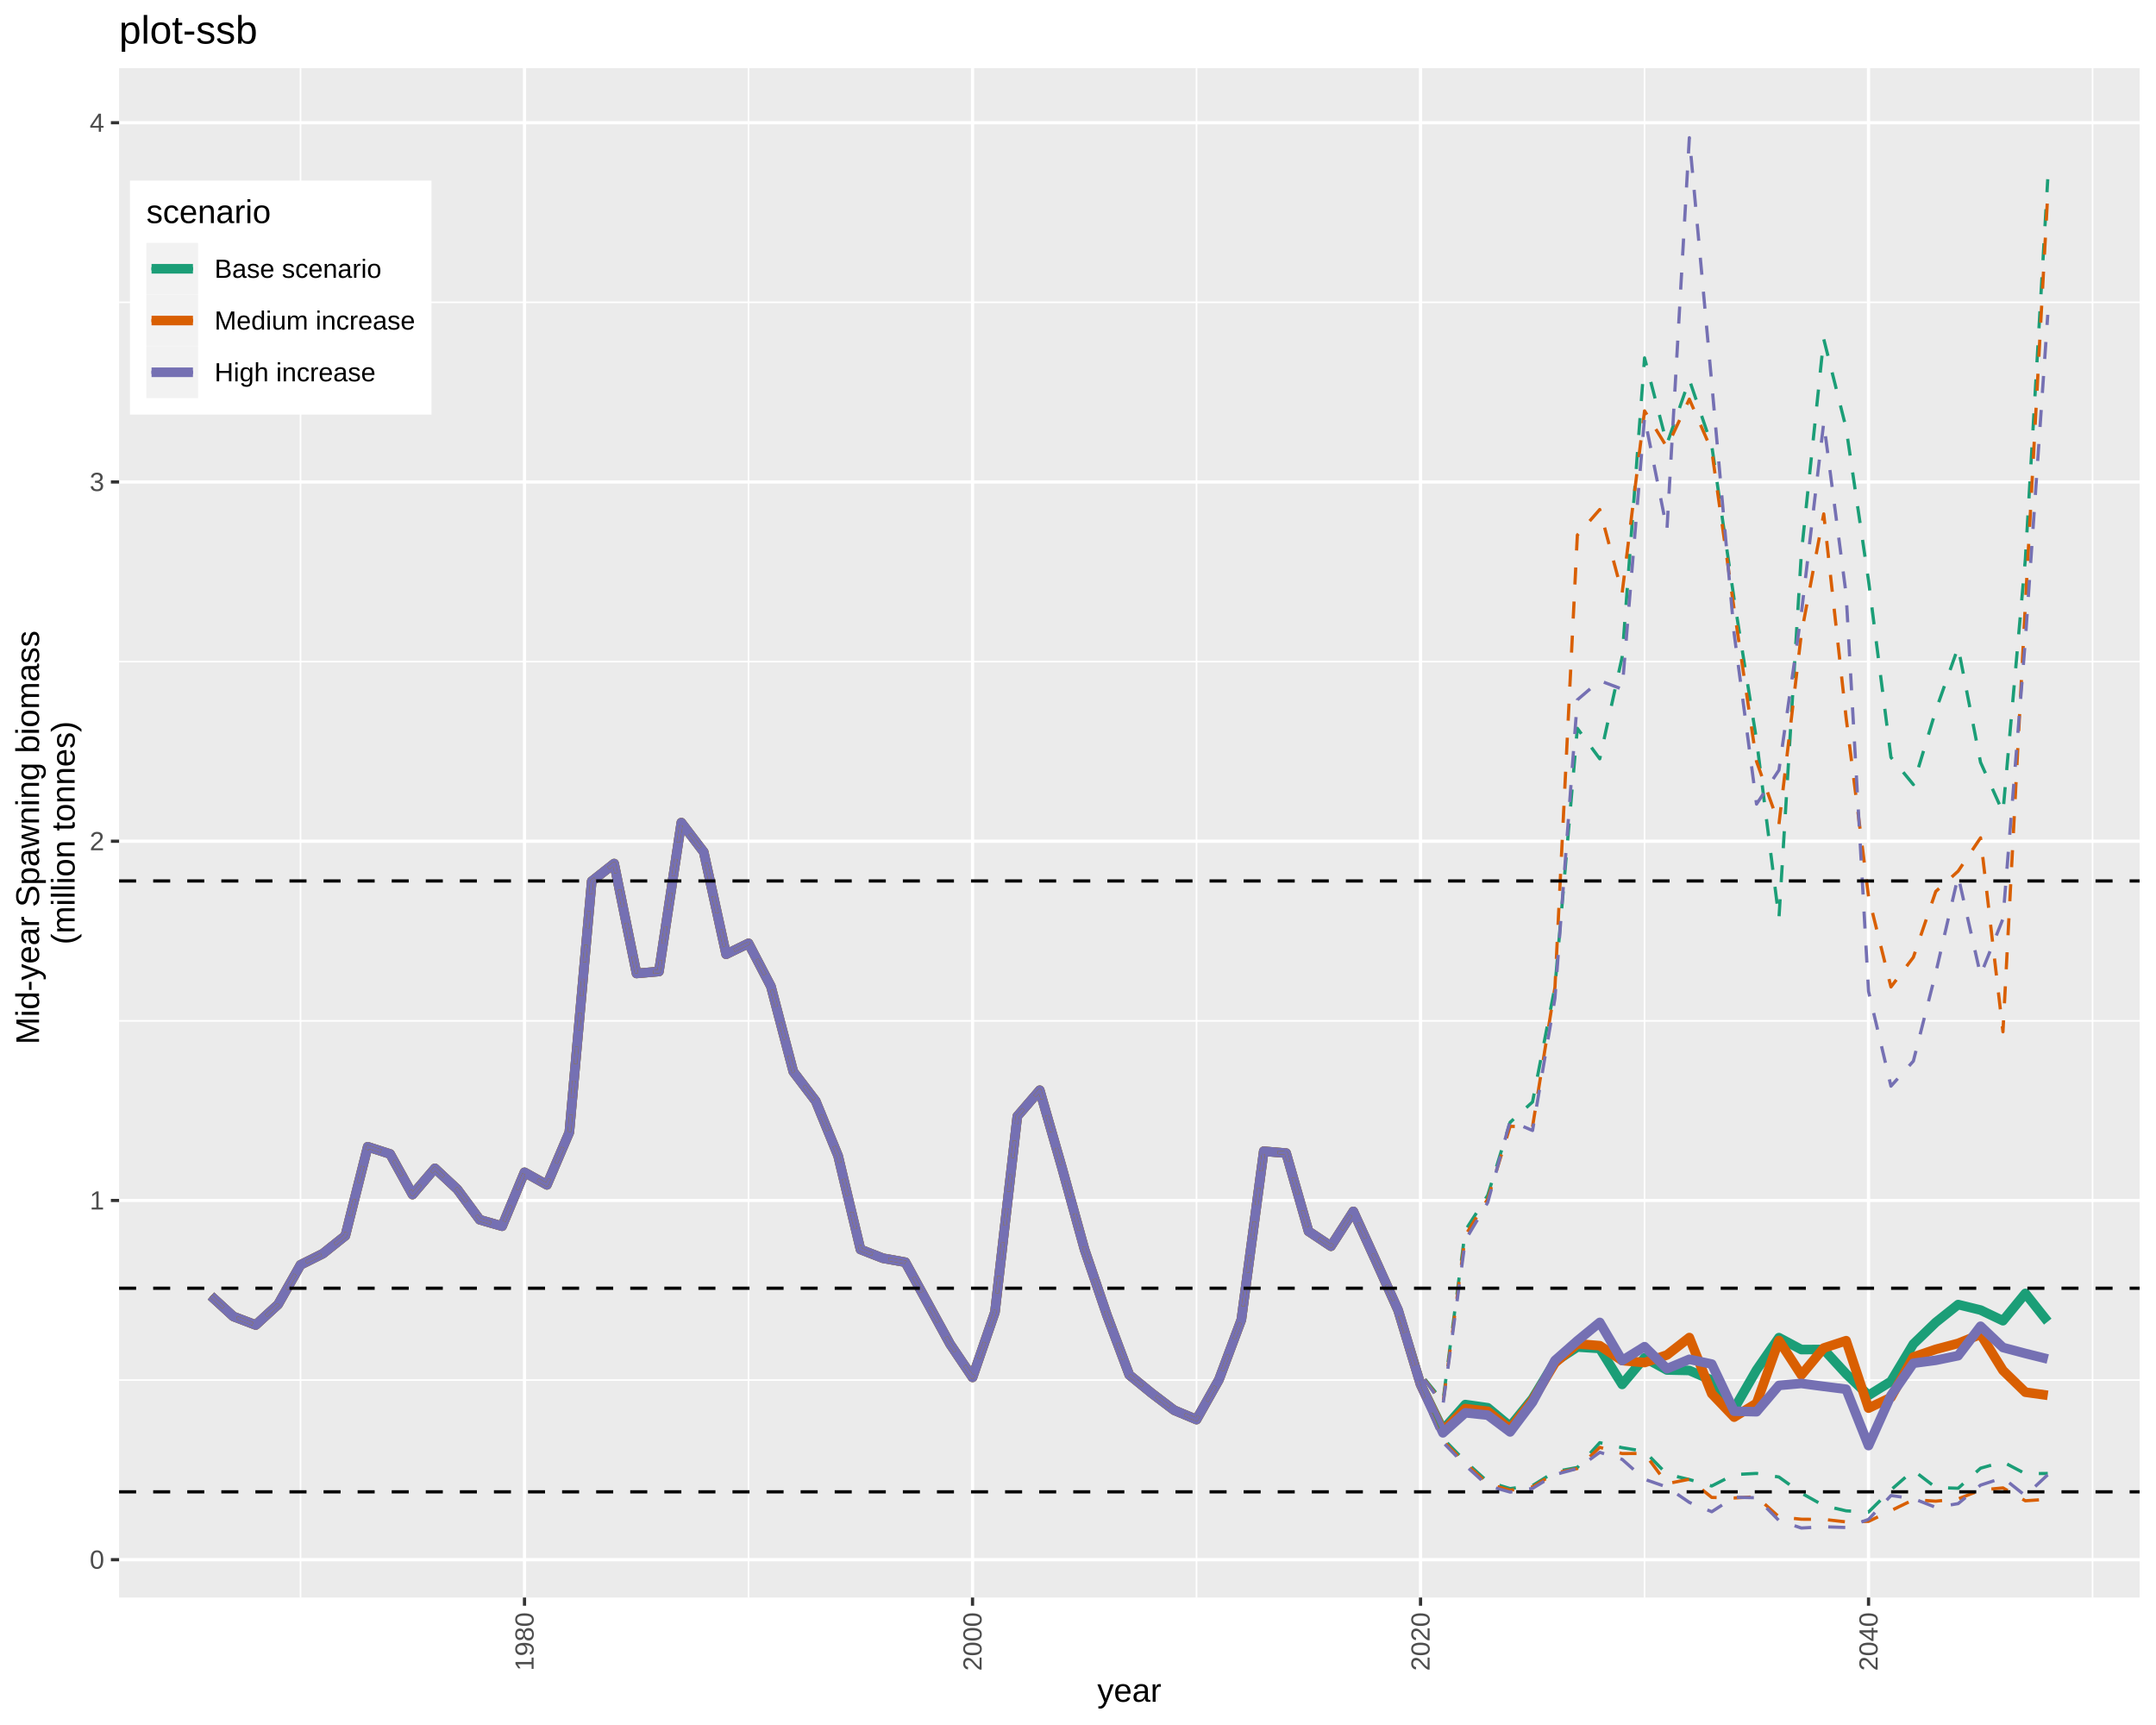
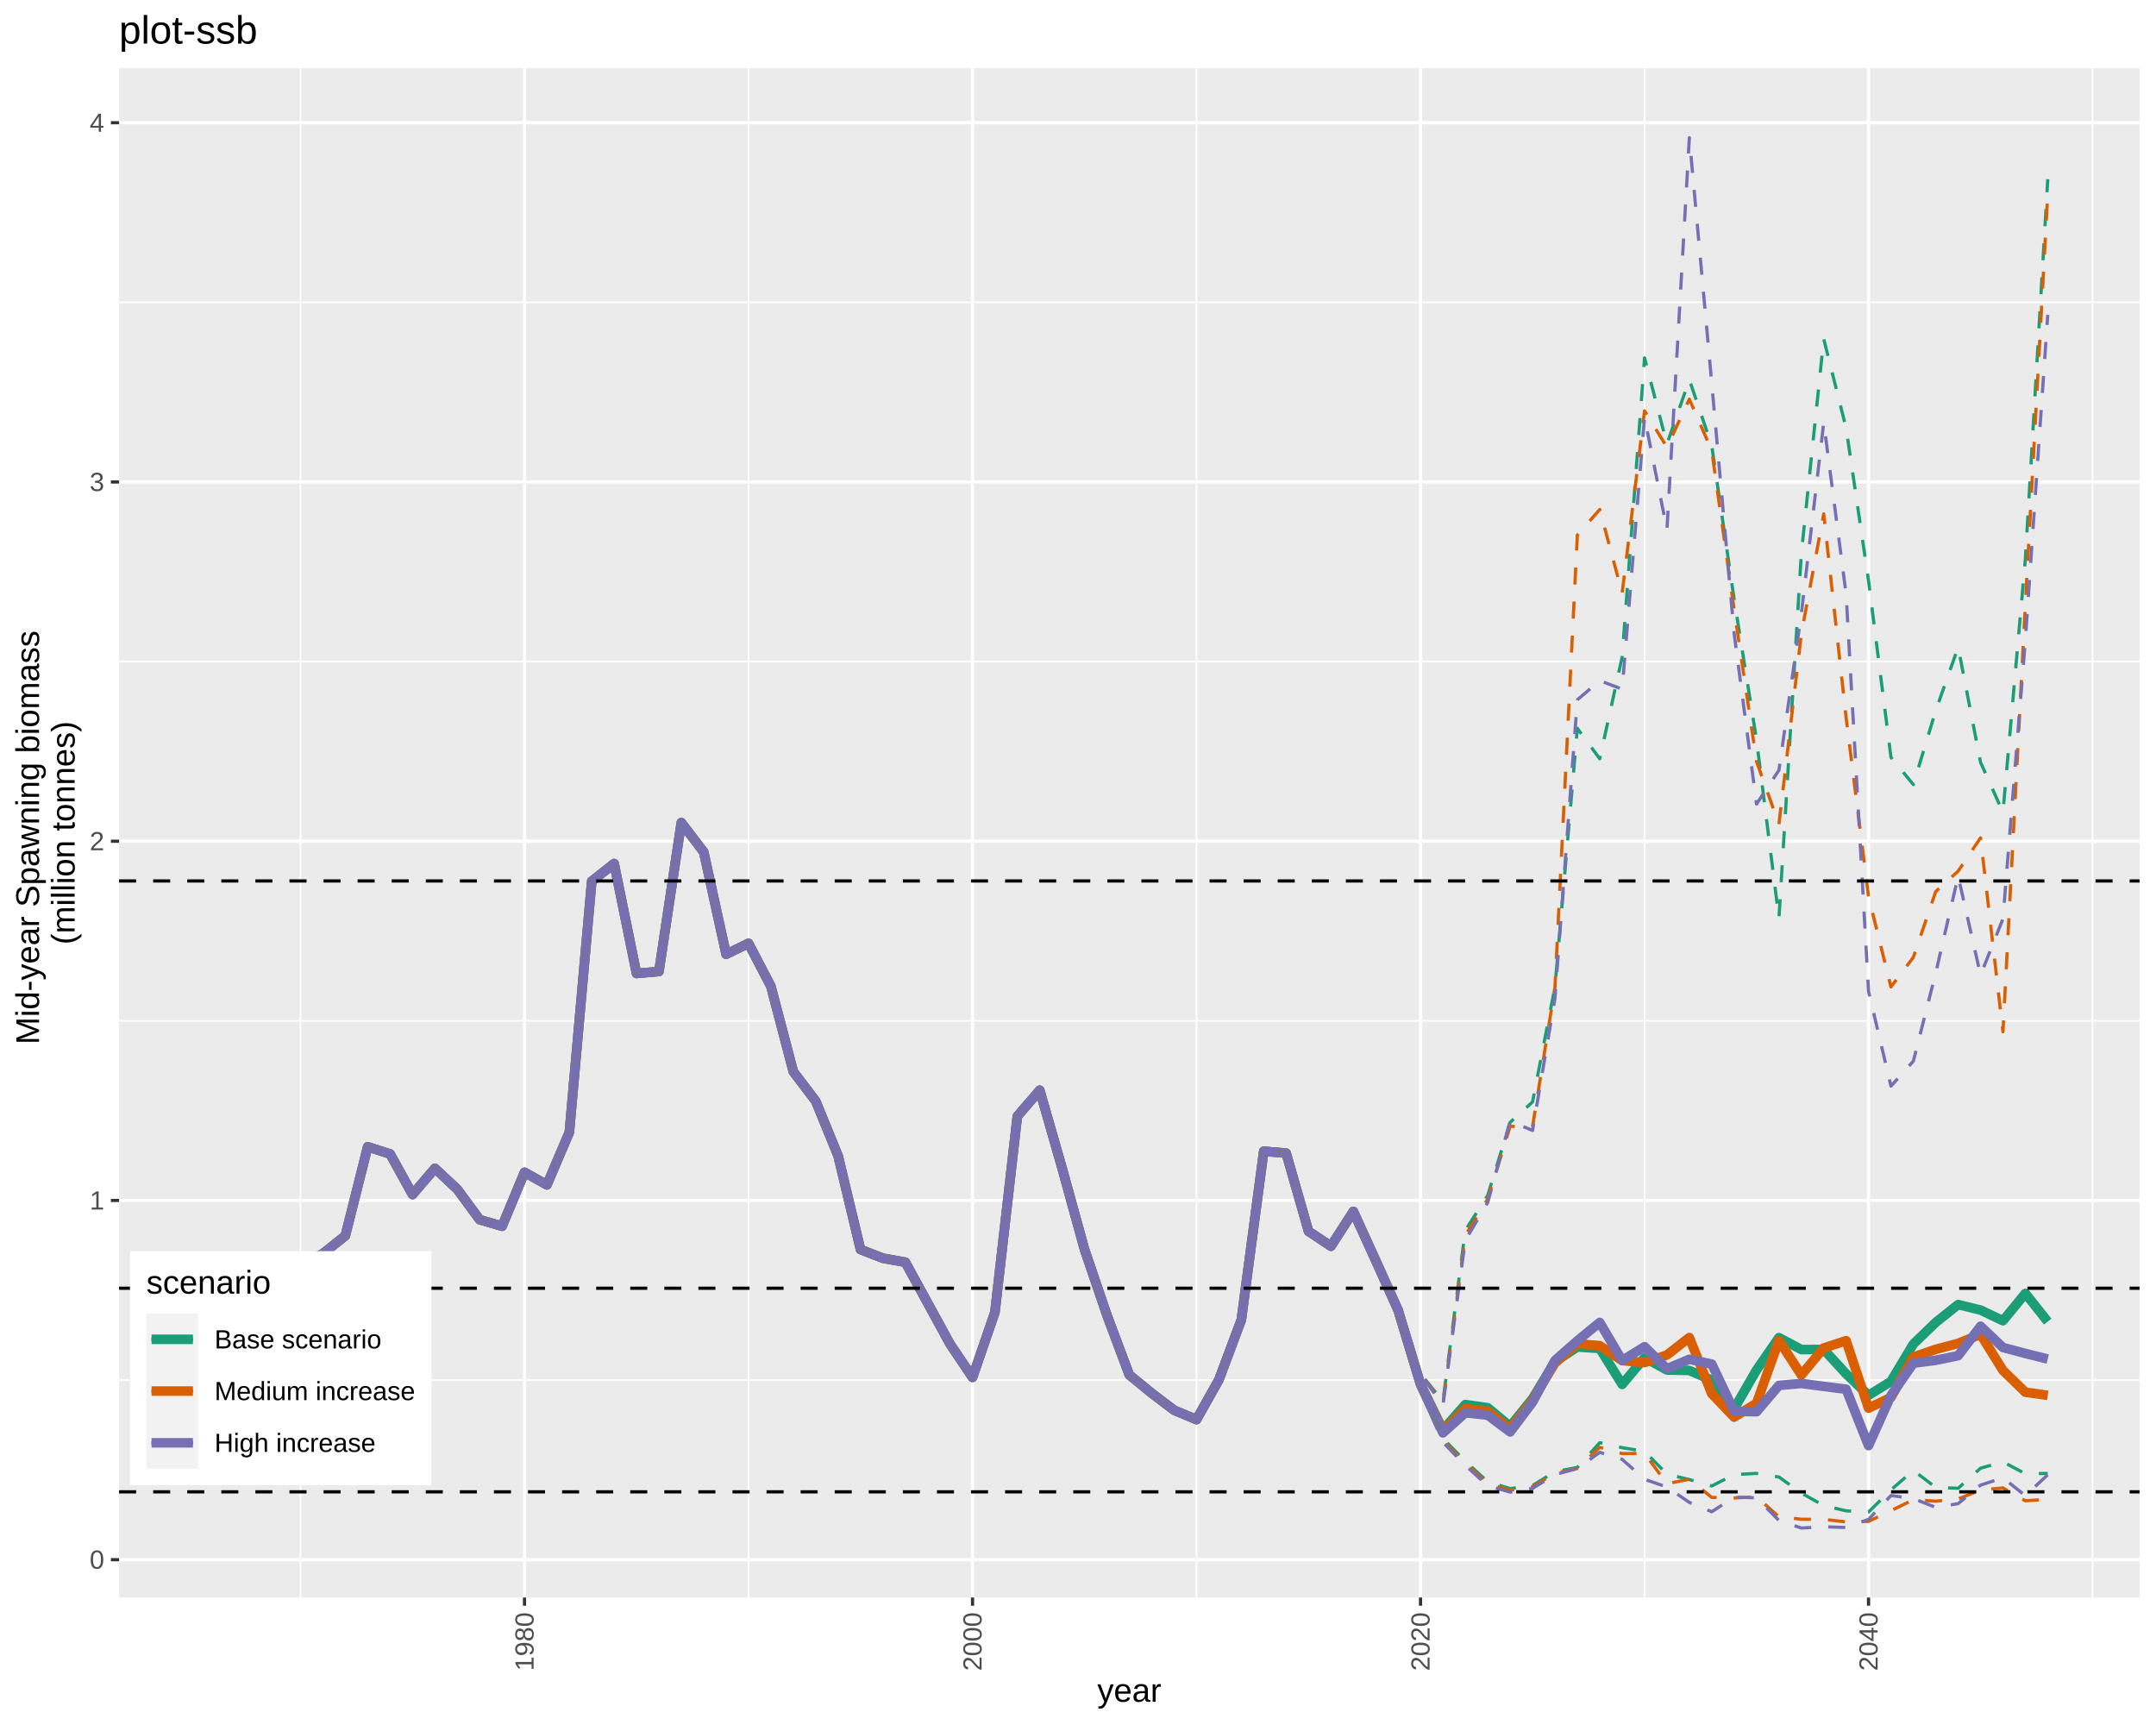
<svg xmlns="http://www.w3.org/2000/svg" viewBox="0 0 720.00 576.00">
  <defs>
    <style type="text/css">
    line, polyline, polygon, path, rect, circle {
      fill: none;
      stroke: #000000;
      stroke-linecap: round;
      stroke-linejoin: round;
      stroke-miterlimit: 10.00;
    }
  </style>
  </defs>
  <rect width="100%" height="100%" style="stroke: none; fill: #FFFFFF;" />
  <rect x="0.00" y="0.00" width="720.00" height="576.00" style="stroke-width: 1.07; stroke: #FFFFFF; fill: #FFFFFF;" />
  <defs>
    <clipPath id="cpMzkuNzd8NzE0LjUyfDUzMy40NHwyMi43Nw==">
      <rect x="39.77" y="22.77" width="674.76" height="510.67" />
    </clipPath>
  </defs>
  <rect x="39.77" y="22.77" width="674.76" height="510.67" style="stroke-width: 1.07; stroke: none; fill: #EBEBEB;" clip-path="url(#cpMzkuNzd8NzE0LjUyfDUzMy40NHwyMi43Nw==)" />
  <polyline points="39.77,460.82 714.52,460.82 " style="stroke-width: 0.53; stroke: #FFFFFF; stroke-linecap: butt;" clip-path="url(#cpMzkuNzd8NzE0LjUyfDUzMy40NHwyMi43Nw==)" />
  <polyline points="39.77,340.87 714.52,340.87 " style="stroke-width: 0.53; stroke: #FFFFFF; stroke-linecap: butt;" clip-path="url(#cpMzkuNzd8NzE0LjUyfDUzMy40NHwyMi43Nw==)" />
  <polyline points="39.77,220.91 714.52,220.91 " style="stroke-width: 0.53; stroke: #FFFFFF; stroke-linecap: butt;" clip-path="url(#cpMzkuNzd8NzE0LjUyfDUzMy40NHwyMi43Nw==)" />
  <polyline points="39.77,100.96 714.52,100.96 " style="stroke-width: 0.53; stroke: #FFFFFF; stroke-linecap: butt;" clip-path="url(#cpMzkuNzd8NzE0LjUyfDUzMy40NHwyMi43Nw==)" />
  <polyline points="100.36,533.44 100.36,22.77 " style="stroke-width: 0.53; stroke: #FFFFFF; stroke-linecap: butt;" clip-path="url(#cpMzkuNzd8NzE0LjUyfDUzMy40NHwyMi43Nw==)" />
  <polyline points="249.97,533.44 249.97,22.77 " style="stroke-width: 0.53; stroke: #FFFFFF; stroke-linecap: butt;" clip-path="url(#cpMzkuNzd8NzE0LjUyfDUzMy40NHwyMi43Nw==)" />
  <polyline points="399.58,533.44 399.58,22.77 " style="stroke-width: 0.53; stroke: #FFFFFF; stroke-linecap: butt;" clip-path="url(#cpMzkuNzd8NzE0LjUyfDUzMy40NHwyMi43Nw==)" />
  <polyline points="549.20,533.44 549.20,22.77 " style="stroke-width: 0.53; stroke: #FFFFFF; stroke-linecap: butt;" clip-path="url(#cpMzkuNzd8NzE0LjUyfDUzMy40NHwyMi43Nw==)" />
  <polyline points="698.81,533.44 698.81,22.77 " style="stroke-width: 0.53; stroke: #FFFFFF; stroke-linecap: butt;" clip-path="url(#cpMzkuNzd8NzE0LjUyfDUzMy40NHwyMi43Nw==)" />
  <polyline points="39.77,520.80 714.52,520.80 " style="stroke-width: 1.07; stroke: #FFFFFF; stroke-linecap: butt;" clip-path="url(#cpMzkuNzd8NzE0LjUyfDUzMy40NHwyMi43Nw==)" />
  <polyline points="39.77,400.85 714.52,400.85 " style="stroke-width: 1.07; stroke: #FFFFFF; stroke-linecap: butt;" clip-path="url(#cpMzkuNzd8NzE0LjUyfDUzMy40NHwyMi43Nw==)" />
  <polyline points="39.77,280.89 714.52,280.89 " style="stroke-width: 1.07; stroke: #FFFFFF; stroke-linecap: butt;" clip-path="url(#cpMzkuNzd8NzE0LjUyfDUzMy40NHwyMi43Nw==)" />
  <polyline points="39.77,160.94 714.52,160.94 " style="stroke-width: 1.07; stroke: #FFFFFF; stroke-linecap: butt;" clip-path="url(#cpMzkuNzd8NzE0LjUyfDUzMy40NHwyMi43Nw==)" />
  <polyline points="39.77,40.98 714.52,40.98 " style="stroke-width: 1.07; stroke: #FFFFFF; stroke-linecap: butt;" clip-path="url(#cpMzkuNzd8NzE0LjUyfDUzMy40NHwyMi43Nw==)" />
  <polyline points="175.16,533.44 175.16,22.77 " style="stroke-width: 1.07; stroke: #FFFFFF; stroke-linecap: butt;" clip-path="url(#cpMzkuNzd8NzE0LjUyfDUzMy40NHwyMi43Nw==)" />
  <polyline points="324.78,533.44 324.78,22.77 " style="stroke-width: 1.07; stroke: #FFFFFF; stroke-linecap: butt;" clip-path="url(#cpMzkuNzd8NzE0LjUyfDUzMy40NHwyMi43Nw==)" />
  <polyline points="474.39,533.44 474.39,22.77 " style="stroke-width: 1.07; stroke: #FFFFFF; stroke-linecap: butt;" clip-path="url(#cpMzkuNzd8NzE0LjUyfDUzMy40NHwyMi43Nw==)" />
  <polyline points="624.00,533.44 624.00,22.77 " style="stroke-width: 1.07; stroke: #FFFFFF; stroke-linecap: butt;" clip-path="url(#cpMzkuNzd8NzE0LjUyfDUzMy40NHwyMi43Nw==)" />
  <polyline points="70.44,432.73 77.92,439.58 85.40,442.43 92.88,435.56 100.36,422.35 107.84,418.60 115.32,412.63 122.80,382.92 130.28,385.33 137.76,398.87 145.24,390.13 152.72,397.12 160.20,407.28 167.68,409.44 175.16,391.45 182.65,395.63 190.13,378.08 197.61,294.26 205.09,288.36 212.57,325.05 220.05,324.39 227.53,274.69 235.01,284.51 242.49,318.63 249.97,315.00 257.45,329.37 264.93,357.83 272.41,367.67 279.89,385.97 287.37,417.22 294.86,420.14 302.34,421.47 309.82,435.14 317.30,448.83 324.78,459.92 332.26,438.15 339.74,372.73 347.22,364.05 354.70,390.10 362.18,417.21 369.66,439.15 377.14,459.10 384.62,465.21 392.10,470.88 399.58,474.01 407.07,460.69 414.55,440.68 422.03,384.41 429.51,385.04 436.99,411.14 444.47,416.12 451.95,404.51 459.43,420.92 466.91,437.56 474.39,462.17 481.87,477.43 489.35,469.00 496.83,470.06 504.31,476.27 511.79,467.03 519.28,454.67 526.76,449.79 534.24,450.27 541.72,462.28 549.20,453.38 556.68,457.46 564.16,457.62 571.64,460.86 579.12,470.42 586.60,457.46 594.08,446.65 601.56,450.64 609.04,450.60 616.52,458.75 624.00,465.92 631.49,461.26 638.97,448.79 646.45,441.57 653.93,435.61 661.41,437.44 668.89,441.01 676.37,431.89 683.85,441.31 " style="stroke-width: 3.20; stroke: #1B9E77; stroke-linecap: butt;" clip-path="url(#cpMzkuNzd8NzE0LjUyfDUzMy40NHwyMi43Nw==)" />
  <polyline points="70.44,432.73 77.92,439.58 85.40,442.43 92.88,435.56 100.36,422.35 107.84,418.60 115.32,412.63 122.80,382.92 130.28,385.33 137.76,398.87 145.24,390.13 152.72,397.12 160.20,407.28 167.68,409.44 175.16,391.45 182.65,395.63 190.13,378.08 197.61,294.26 205.09,288.36 212.57,325.05 220.05,324.39 227.53,274.69 235.01,284.51 242.49,318.63 249.97,315.00 257.45,329.37 264.93,357.83 272.41,367.67 279.89,385.97 287.37,417.22 294.86,420.14 302.34,421.47 309.82,435.14 317.30,448.83 324.78,459.92 332.26,438.15 339.74,372.73 347.22,364.05 354.70,390.10 362.18,417.21 369.66,439.15 377.14,459.10 384.62,465.21 392.10,470.88 399.58,474.01 407.07,460.69 414.55,440.68 422.03,384.41 429.51,385.04 436.99,411.14 444.47,416.12 451.95,404.51 459.43,420.92 466.91,437.51 474.39,462.27 481.87,477.89 489.35,470.34 496.83,471.25 504.31,477.17 511.79,467.55 519.28,455.11 526.76,448.72 534.24,449.34 541.72,454.31 549.20,454.98 556.68,452.45 564.16,446.62 571.64,465.37 579.12,473.20 586.60,468.57 594.08,447.61 601.56,459.12 609.04,450.12 616.52,447.67 624.00,470.20 631.49,466.63 638.97,453.13 646.45,450.56 653.93,448.57 661.41,445.54 668.89,457.60 676.37,464.87 683.85,465.92 " style="stroke-width: 3.20; stroke: #D95F02; stroke-linecap: butt;" clip-path="url(#cpMzkuNzd8NzE0LjUyfDUzMy40NHwyMi43Nw==)" />
  <polyline points="70.44,432.73 77.92,439.58 85.40,442.43 92.88,435.56 100.36,422.35 107.84,418.60 115.32,412.63 122.80,382.92 130.28,385.33 137.76,398.87 145.24,390.13 152.72,397.12 160.20,407.28 167.68,409.44 175.16,391.45 182.65,395.63 190.13,378.08 197.61,294.26 205.09,288.36 212.57,325.05 220.05,324.39 227.53,274.69 235.01,284.51 242.49,318.63 249.97,315.00 257.45,329.37 264.93,357.83 272.41,367.67 279.89,385.97 287.37,417.22 294.86,420.14 302.34,421.47 309.82,435.14 317.30,448.83 324.78,459.92 332.26,438.15 339.74,372.73 347.22,364.05 354.70,390.10 362.18,417.21 369.66,439.15 377.14,459.10 384.62,465.21 392.10,470.88 399.58,474.01 407.07,460.69 414.55,440.68 422.03,384.41 429.51,385.04 436.99,411.14 444.47,416.12 451.95,404.51 459.43,420.92 466.91,437.45 474.39,462.31 481.87,478.45 489.35,471.75 496.83,472.53 504.31,478.14 511.79,468.19 519.28,454.29 526.76,447.70 534.24,441.57 541.72,454.31 549.20,449.67 556.68,457.03 564.16,453.89 571.64,455.48 579.12,471.22 586.60,471.40 594.08,462.61 601.56,461.95 609.04,462.94 616.52,463.88 624.00,482.71 631.49,465.99 638.97,455.20 646.45,454.22 653.93,452.68 661.41,442.85 668.89,449.95 676.37,451.93 683.85,453.79 " style="stroke-width: 3.20; stroke: #7570B3; stroke-linecap: butt;" clip-path="url(#cpMzkuNzd8NzE0LjUyfDUzMy40NHwyMi43Nw==)" />
  <polyline points="70.44,432.73 77.92,439.58 85.40,442.43 92.88,435.56 100.36,422.35 107.84,418.60 115.32,412.63 122.80,382.92 130.28,385.33 137.76,398.87 145.24,390.13 152.72,397.12 160.20,407.28 167.68,409.44 175.16,391.45 182.65,395.63 190.13,378.08 197.61,294.26 205.09,288.36 212.57,325.05 220.05,324.39 227.53,274.69 235.01,284.51 242.49,318.63 249.97,315.00 257.45,329.37 264.93,357.83 272.41,367.67 279.89,385.97 287.37,417.22 294.86,420.14 302.34,421.47 309.82,435.14 317.30,448.83 324.78,459.92 332.26,438.15 339.74,372.73 347.22,364.05 354.70,390.10 362.18,417.21 369.66,439.15 377.14,459.10 384.62,465.21 392.10,470.88 399.58,474.01 407.07,460.69 414.55,440.68 422.03,384.41 429.51,385.04 436.99,411.14 444.47,416.12 451.95,404.51 459.43,420.92 466.91,437.56 474.39,464.07 481.87,480.30 489.35,487.96 496.83,494.78 504.31,497.06 511.79,496.05 519.28,491.40 526.76,490.00 534.24,481.72 541.72,483.40 549.20,484.62 556.68,492.25 564.16,494.04 571.64,496.19 579.12,492.38 586.60,491.99 594.08,493.20 601.56,498.56 609.04,502.74 616.52,504.49 624.00,504.89 631.49,497.50 638.97,490.97 646.45,496.70 653.93,496.95 661.41,490.25 668.89,488.14 676.37,492.09 683.85,492.00 " style="stroke-width: 1.07; stroke: #1B9E77; stroke-dasharray: 5.69,5.69; stroke-linecap: butt;" clip-path="url(#cpMzkuNzd8NzE0LjUyfDUzMy40NHwyMi43Nw==)" />
  <polyline points="70.44,432.73 77.92,439.58 85.40,442.43 92.88,435.56 100.36,422.35 107.84,418.60 115.32,412.63 122.80,382.92 130.28,385.33 137.76,398.87 145.24,390.13 152.72,397.12 160.20,407.28 167.68,409.44 175.16,391.45 182.65,395.63 190.13,378.08 197.61,294.26 205.09,288.36 212.57,325.05 220.05,324.39 227.53,274.69 235.01,284.51 242.49,318.63 249.97,315.00 257.45,329.37 264.93,357.83 272.41,367.67 279.89,385.97 287.37,417.22 294.86,420.14 302.34,421.47 309.82,435.14 317.30,448.83 324.78,459.92 332.26,438.15 339.74,372.73 347.22,364.05 354.70,390.10 362.18,417.21 369.66,439.15 377.14,459.10 384.62,465.21 392.10,470.88 399.58,474.01 407.07,460.69 414.55,440.68 422.03,384.41 429.51,385.04 436.99,411.14 444.47,416.12 451.95,404.51 459.43,420.92 466.91,437.51 474.39,464.12 481.87,481.05 489.35,488.60 496.83,495.43 504.31,497.60 511.79,496.51 519.28,491.87 526.76,490.36 534.24,483.28 541.72,485.36 549.20,485.32 556.68,495.42 564.16,493.94 571.64,500.01 579.12,500.20 586.60,499.78 594.08,506.51 601.56,507.29 609.04,507.35 616.52,508.18 624.00,508.01 631.49,504.42 638.97,500.79 646.45,501.26 653.93,500.52 661.41,497.55 668.89,496.83 676.37,501.13 683.85,500.63 " style="stroke-width: 1.07; stroke: #D95F02; stroke-dasharray: 5.69,5.69; stroke-linecap: butt;" clip-path="url(#cpMzkuNzd8NzE0LjUyfDUzMy40NHwyMi43Nw==)" />
  <polyline points="70.44,432.73 77.92,439.58 85.40,442.43 92.88,435.56 100.36,422.35 107.84,418.60 115.32,412.63 122.80,382.92 130.28,385.33 137.76,398.87 145.24,390.13 152.72,397.12 160.20,407.28 167.68,409.44 175.16,391.45 182.65,395.63 190.13,378.08 197.61,294.26 205.09,288.36 212.57,325.05 220.05,324.39 227.53,274.69 235.01,284.51 242.49,318.63 249.97,315.00 257.45,329.37 264.93,357.83 272.41,367.67 279.89,385.97 287.37,417.22 294.86,420.14 302.34,421.47 309.82,435.14 317.30,448.83 324.78,459.92 332.26,438.15 339.74,372.73 347.22,364.05 354.70,390.10 362.18,417.21 369.66,439.15 377.14,459.10 384.62,465.21 392.10,470.88 399.58,474.01 407.07,460.69 414.55,440.68 422.03,384.41 429.51,385.04 436.99,411.14 444.47,416.12 451.95,404.51 459.43,420.92 466.91,437.45 474.39,464.13 481.87,481.59 489.35,489.31 496.83,496.11 504.31,498.23 511.79,497.00 519.28,492.39 526.76,490.37 534.24,484.95 541.72,487.30 549.20,493.95 556.68,496.55 564.16,501.67 571.64,504.79 579.12,499.95 586.60,500.12 594.08,507.72 601.56,510.23 609.04,509.81 616.52,510.05 624.00,507.34 631.49,499.39 638.97,500.39 646.45,503.33 653.93,502.08 661.41,495.90 668.89,493.46 676.37,499.43 683.85,492.43 " style="stroke-width: 1.07; stroke: #7570B3; stroke-dasharray: 5.69,5.69; stroke-linecap: butt;" clip-path="url(#cpMzkuNzd8NzE0LjUyfDUzMy40NHwyMi43Nw==)" />
  <polyline points="70.44,432.73 77.92,439.58 85.40,442.43 92.88,435.56 100.36,422.35 107.84,418.60 115.32,412.63 122.80,382.92 130.28,385.33 137.76,398.87 145.24,390.13 152.72,397.12 160.20,407.28 167.68,409.44 175.16,391.45 182.65,395.63 190.13,378.08 197.61,294.26 205.09,288.36 212.57,325.05 220.05,324.39 227.53,274.69 235.01,284.51 242.49,318.63 249.97,315.00 257.45,329.37 264.93,357.83 272.41,367.67 279.89,385.97 287.37,417.22 294.86,420.14 302.34,421.47 309.82,435.14 317.30,448.83 324.78,459.92 332.26,438.15 339.74,372.73 347.22,364.05 354.70,390.10 362.18,417.21 369.66,439.15 377.14,459.10 384.62,465.21 392.10,470.88 399.58,474.01 407.07,460.69 414.55,440.68 422.03,384.41 429.51,385.04 436.99,411.14 444.47,416.12 451.95,404.51 459.43,420.92 466.91,437.56 474.39,458.69 481.87,467.93 489.35,410.83 496.83,399.13 504.31,374.76 511.79,367.96 519.28,329.51 526.76,243.20 534.24,253.37 541.72,219.38 549.20,119.50 556.68,148.26 564.16,126.79 571.64,148.80 579.12,200.13 586.60,247.08 594.08,306.67 601.56,184.88 609.04,113.21 616.52,142.99 624.00,193.91 631.49,252.88 638.97,261.98 646.45,237.25 653.93,216.12 661.41,254.56 668.89,271.24 676.37,186.72 683.85,59.84 " style="stroke-width: 1.07; stroke: #1B9E77; stroke-dasharray: 5.69,5.69; stroke-linecap: butt;" clip-path="url(#cpMzkuNzd8NzE0LjUyfDUzMy40NHwyMi43Nw==)" />
  <polyline points="70.44,432.73 77.92,439.58 85.40,442.43 92.88,435.56 100.36,422.35 107.84,418.60 115.32,412.63 122.80,382.92 130.28,385.33 137.76,398.87 145.24,390.13 152.72,397.12 160.20,407.28 167.68,409.44 175.16,391.45 182.65,395.63 190.13,378.08 197.61,294.26 205.09,288.36 212.57,325.05 220.05,324.39 227.53,274.69 235.01,284.51 242.49,318.63 249.97,315.00 257.45,329.37 264.93,357.83 272.41,367.67 279.89,385.97 287.37,417.22 294.86,420.14 302.34,421.47 309.82,435.14 317.30,448.83 324.78,459.92 332.26,438.15 339.74,372.73 347.22,364.05 354.70,390.10 362.18,417.21 369.66,439.15 377.14,459.10 384.62,465.21 392.10,470.88 399.58,474.01 407.07,460.69 414.55,440.68 422.03,384.41 429.51,385.04 436.99,411.14 444.47,416.12 451.95,404.51 459.43,420.92 466.91,437.51 474.39,458.82 481.87,468.73 489.35,412.53 496.83,400.39 504.31,376.10 511.79,376.26 519.28,329.66 526.76,178.67 534.24,170.13 541.72,198.00 549.20,137.19 556.68,149.32 564.16,133.28 571.64,150.46 579.12,203.48 586.60,254.27 594.08,275.23 601.56,211.66 609.04,171.60 616.52,239.70 624.00,299.38 631.49,329.55 638.97,319.65 646.45,297.68 653.93,290.89 661.41,279.76 668.89,344.53 676.37,201.93 683.85,64.78 " style="stroke-width: 1.07; stroke: #D95F02; stroke-dasharray: 5.69,5.69; stroke-linecap: butt;" clip-path="url(#cpMzkuNzd8NzE0LjUyfDUzMy40NHwyMi43Nw==)" />
  <polyline points="70.44,432.73 77.92,439.58 85.40,442.43 92.88,435.56 100.36,422.35 107.84,418.60 115.32,412.63 122.80,382.92 130.28,385.33 137.76,398.87 145.24,390.13 152.72,397.12 160.20,407.28 167.68,409.44 175.16,391.45 182.65,395.63 190.13,378.08 197.61,294.26 205.09,288.36 212.57,325.05 220.05,324.39 227.53,274.69 235.01,284.51 242.49,318.63 249.97,315.00 257.45,329.37 264.93,357.83 272.41,367.67 279.89,385.97 287.37,417.22 294.86,420.14 302.34,421.47 309.82,435.14 317.30,448.83 324.78,459.92 332.26,438.15 339.74,372.73 347.22,364.05 354.70,390.10 362.18,417.21 369.66,439.15 377.14,459.10 384.62,465.21 392.10,470.88 399.58,474.01 407.07,460.69 414.55,440.68 422.03,384.41 429.51,385.04 436.99,411.14 444.47,416.12 451.95,404.51 459.43,420.92 466.91,437.45 474.39,458.90 481.87,469.16 489.35,414.11 496.83,401.51 504.31,374.30 511.79,377.49 519.28,333.33 526.76,233.68 534.24,227.28 541.72,230.11 549.20,139.33 556.68,176.87 564.16,45.98 571.64,127.94 579.12,211.55 586.60,268.49 594.08,257.16 601.56,204.91 609.04,141.10 616.52,198.47 624.00,331.00 631.49,362.68 638.97,354.32 646.45,324.83 653.93,292.57 661.41,325.60 668.89,306.81 676.37,213.74 683.85,105.12 " style="stroke-width: 1.07; stroke: #7570B3; stroke-dasharray: 5.69,5.69; stroke-linecap: butt;" clip-path="url(#cpMzkuNzd8NzE0LjUyfDUzMy40NHwyMi43Nw==)" />
  <line x1="39.77" y1="294.16" x2="714.52" y2="294.16" style="stroke-width: 1.07; stroke-dasharray: 5.69,5.69; stroke-linecap: butt;" clip-path="url(#cpMzkuNzd8NzE0LjUyfDUzMy40NHwyMi43Nw==)" />
  <line x1="39.77" y1="430.15" x2="714.52" y2="430.15" style="stroke-width: 1.07; stroke-dasharray: 5.69,5.69; stroke-linecap: butt;" clip-path="url(#cpMzkuNzd8NzE0LjUyfDUzMy40NHwyMi43Nw==)" />
  <line x1="39.77" y1="498.14" x2="714.52" y2="498.14" style="stroke-width: 1.07; stroke-dasharray: 5.69,5.69; stroke-linecap: butt;" clip-path="url(#cpMzkuNzd8NzE0LjUyfDUzMy40NHwyMi43Nw==)" />
  <defs>
    <clipPath id="cpMC4wMHw3MjAuMDB8NTc2LjAwfDAuMDA=">
      <rect x="0.00" y="0.00" width="720.00" height="576.00" />
    </clipPath>
  </defs>
  <g clip-path="url(#cpMC4wMHw3MjAuMDB8NTc2LjAwfDAuMDA=)">
    <text x="29.94" y="523.82" style="font-size: 8.80px; fill: #4D4D4D; font-family: Liberation Sans;" textLength="4.89px" lengthAdjust="spacingAndGlyphs">0</text>
  </g>
  <g clip-path="url(#cpMC4wMHw3MjAuMDB8NTc2LjAwfDAuMDA=)">
    <text x="29.94" y="403.87" style="font-size: 8.80px; fill: #4D4D4D; font-family: Liberation Sans;" textLength="4.89px" lengthAdjust="spacingAndGlyphs">1</text>
  </g>
  <g clip-path="url(#cpMC4wMHw3MjAuMDB8NTc2LjAwfDAuMDA=)">
    <text x="29.94" y="283.92" style="font-size: 8.80px; fill: #4D4D4D; font-family: Liberation Sans;" textLength="4.89px" lengthAdjust="spacingAndGlyphs">2</text>
  </g>
  <g clip-path="url(#cpMC4wMHw3MjAuMDB8NTc2LjAwfDAuMDA=)">
    <text x="29.94" y="163.96" style="font-size: 8.80px; fill: #4D4D4D; font-family: Liberation Sans;" textLength="4.89px" lengthAdjust="spacingAndGlyphs">3</text>
  </g>
  <g clip-path="url(#cpMC4wMHw3MjAuMDB8NTc2LjAwfDAuMDA=)">
    <text x="29.94" y="44.01" style="font-size: 8.80px; fill: #4D4D4D; font-family: Liberation Sans;" textLength="4.89px" lengthAdjust="spacingAndGlyphs">4</text>
  </g>
  <polyline points="37.03,520.80 39.77,520.80 " style="stroke-width: 1.07; stroke: #333333; stroke-linecap: butt;" clip-path="url(#cpMC4wMHw3MjAuMDB8NTc2LjAwfDAuMDA=)" />
  <polyline points="37.03,400.85 39.77,400.85 " style="stroke-width: 1.07; stroke: #333333; stroke-linecap: butt;" clip-path="url(#cpMC4wMHw3MjAuMDB8NTc2LjAwfDAuMDA=)" />
  <polyline points="37.03,280.89 39.77,280.89 " style="stroke-width: 1.07; stroke: #333333; stroke-linecap: butt;" clip-path="url(#cpMC4wMHw3MjAuMDB8NTc2LjAwfDAuMDA=)" />
  <polyline points="37.03,160.94 39.77,160.94 " style="stroke-width: 1.07; stroke: #333333; stroke-linecap: butt;" clip-path="url(#cpMC4wMHw3MjAuMDB8NTc2LjAwfDAuMDA=)" />
  <polyline points="37.03,40.98 39.77,40.98 " style="stroke-width: 1.07; stroke: #333333; stroke-linecap: butt;" clip-path="url(#cpMC4wMHw3MjAuMDB8NTc2LjAwfDAuMDA=)" />
  <polyline points="175.16,536.18 175.16,533.44 " style="stroke-width: 1.07; stroke: #333333; stroke-linecap: butt;" clip-path="url(#cpMC4wMHw3MjAuMDB8NTc2LjAwfDAuMDA=)" />
  <polyline points="324.78,536.18 324.78,533.44 " style="stroke-width: 1.07; stroke: #333333; stroke-linecap: butt;" clip-path="url(#cpMC4wMHw3MjAuMDB8NTc2LjAwfDAuMDA=)" />
  <polyline points="474.39,536.18 474.39,533.44 " style="stroke-width: 1.07; stroke: #333333; stroke-linecap: butt;" clip-path="url(#cpMC4wMHw3MjAuMDB8NTc2LjAwfDAuMDA=)" />
  <polyline points="624.00,536.18 624.00,533.44 " style="stroke-width: 1.07; stroke: #333333; stroke-linecap: butt;" clip-path="url(#cpMC4wMHw3MjAuMDB8NTc2LjAwfDAuMDA=)" />
  <g clip-path="url(#cpMC4wMHw3MjAuMDB8NTc2LjAwfDAuMDA=)">
    <text transform="translate(178.19,557.94) rotate(-90)" style="font-size: 8.80px; fill: #4D4D4D; font-family: Liberation Sans;" textLength="19.56px" lengthAdjust="spacingAndGlyphs">1980</text>
  </g>
  <g clip-path="url(#cpMC4wMHw3MjAuMDB8NTc2LjAwfDAuMDA=)">
    <text transform="translate(327.80,557.94) rotate(-90)" style="font-size: 8.80px; fill: #4D4D4D; font-family: Liberation Sans;" textLength="19.56px" lengthAdjust="spacingAndGlyphs">2000</text>
  </g>
  <g clip-path="url(#cpMC4wMHw3MjAuMDB8NTc2LjAwfDAuMDA=)">
    <text transform="translate(477.41,557.94) rotate(-90)" style="font-size: 8.80px; fill: #4D4D4D; font-family: Liberation Sans;" textLength="19.56px" lengthAdjust="spacingAndGlyphs">2020</text>
  </g>
  <g clip-path="url(#cpMC4wMHw3MjAuMDB8NTc2LjAwfDAuMDA=)">
    <text transform="translate(627.03,557.94) rotate(-90)" style="font-size: 8.80px; fill: #4D4D4D; font-family: Liberation Sans;" textLength="19.56px" lengthAdjust="spacingAndGlyphs">2040</text>
  </g>
  <g clip-path="url(#cpMC4wMHw3MjAuMDB8NTc2LjAwfDAuMDA=)">
    <text x="366.44" y="568.24" style="font-size: 11.00px; font-family: Liberation Sans;" textLength="21.41px" lengthAdjust="spacingAndGlyphs">year</text>
  </g>
  <g clip-path="url(#cpMC4wMHw3MjAuMDB8NTc2LjAwfDAuMDA=)">
    <text transform="translate(13.04,348.75) rotate(-90)" style="font-size: 11.00px; font-family: Liberation Sans;" textLength="141.28px" lengthAdjust="spacingAndGlyphs">Mid-year Spawning biomass </text>
  </g>
  <g clip-path="url(#cpMC4wMHw3MjAuMDB8NTc2LjAwfDAuMDA=)">
    <text transform="translate(24.92,315.40) rotate(-90)" style="font-size: 11.00px; font-family: Liberation Sans;" textLength="74.59px" lengthAdjust="spacingAndGlyphs">(million tonnes)</text>
  </g>
-   <rect x="43.40" y="60.31" width="100.69" height="78.12" style="stroke-width: 1.07; stroke: none; fill: #FFFFFF;" clip-path="url(#cpMC4wMHw3MjAuMDB8NTc2LjAwfDAuMDA=)" />
+   <rect x="43.40" y="417.78" width="100.69" height="78.12" style="stroke-width: 1.07; stroke: none; fill: #FFFFFF;" clip-path="url(#cpMC4wMHw3MjAuMDB8NTc2LjAwfDAuMDA=)" />
  <g clip-path="url(#cpMC4wMHw3MjAuMDB8NTc2LjAwfDAuMDA=)">
-     <text x="48.88" y="74.49" style="font-size: 11.00px; font-family: Liberation Sans;" textLength="41.59px" lengthAdjust="spacingAndGlyphs">scenario</text>
+     <text x="48.88" y="431.96" style="font-size: 11.00px; font-family: Liberation Sans;" textLength="41.59px" lengthAdjust="spacingAndGlyphs">scenario</text>
  </g>
-   <rect x="48.88" y="81.11" width="17.28" height="17.28" style="stroke-width: 1.07; stroke: none; fill: #F2F2F2;" clip-path="url(#cpMC4wMHw3MjAuMDB8NTc2LjAwfDAuMDA=)" />
-   <line x1="50.61" y1="89.75" x2="64.43" y2="89.75" style="stroke-width: 3.20; stroke: #1B9E77; stroke-linecap: butt;" clip-path="url(#cpMC4wMHw3MjAuMDB8NTc2LjAwfDAuMDA=)" />
-   <line x1="50.61" y1="89.75" x2="64.43" y2="89.75" style="stroke-width: 1.07; stroke: #1B9E77; stroke-dasharray: 5.69,5.69; stroke-linecap: butt;" clip-path="url(#cpMC4wMHw3MjAuMDB8NTc2LjAwfDAuMDA=)" />
-   <line x1="50.61" y1="89.75" x2="64.43" y2="89.75" style="stroke-width: 1.07; stroke: #1B9E77; stroke-dasharray: 5.69,5.69; stroke-linecap: butt;" clip-path="url(#cpMC4wMHw3MjAuMDB8NTc2LjAwfDAuMDA=)" />
-   <rect x="48.88" y="98.39" width="17.28" height="17.28" style="stroke-width: 1.07; stroke: none; fill: #F2F2F2;" clip-path="url(#cpMC4wMHw3MjAuMDB8NTc2LjAwfDAuMDA=)" />
-   <line x1="50.61" y1="107.03" x2="64.43" y2="107.03" style="stroke-width: 3.20; stroke: #D95F02; stroke-linecap: butt;" clip-path="url(#cpMC4wMHw3MjAuMDB8NTc2LjAwfDAuMDA=)" />
-   <line x1="50.61" y1="107.03" x2="64.43" y2="107.03" style="stroke-width: 1.07; stroke: #D95F02; stroke-dasharray: 5.69,5.69; stroke-linecap: butt;" clip-path="url(#cpMC4wMHw3MjAuMDB8NTc2LjAwfDAuMDA=)" />
-   <line x1="50.61" y1="107.03" x2="64.43" y2="107.03" style="stroke-width: 1.07; stroke: #D95F02; stroke-dasharray: 5.69,5.69; stroke-linecap: butt;" clip-path="url(#cpMC4wMHw3MjAuMDB8NTc2LjAwfDAuMDA=)" />
-   <rect x="48.88" y="115.67" width="17.28" height="17.28" style="stroke-width: 1.07; stroke: none; fill: #F2F2F2;" clip-path="url(#cpMC4wMHw3MjAuMDB8NTc2LjAwfDAuMDA=)" />
-   <line x1="50.61" y1="124.31" x2="64.43" y2="124.31" style="stroke-width: 3.20; stroke: #7570B3; stroke-linecap: butt;" clip-path="url(#cpMC4wMHw3MjAuMDB8NTc2LjAwfDAuMDA=)" />
-   <line x1="50.61" y1="124.31" x2="64.43" y2="124.31" style="stroke-width: 1.07; stroke: #7570B3; stroke-dasharray: 5.69,5.69; stroke-linecap: butt;" clip-path="url(#cpMC4wMHw3MjAuMDB8NTc2LjAwfDAuMDA=)" />
-   <line x1="50.61" y1="124.31" x2="64.43" y2="124.31" style="stroke-width: 1.07; stroke: #7570B3; stroke-dasharray: 5.69,5.69; stroke-linecap: butt;" clip-path="url(#cpMC4wMHw3MjAuMDB8NTc2LjAwfDAuMDA=)" />
+   <rect x="48.88" y="438.58" width="17.28" height="17.28" style="stroke-width: 1.07; stroke: none; fill: #F2F2F2;" clip-path="url(#cpMC4wMHw3MjAuMDB8NTc2LjAwfDAuMDA=)" />
+   <line x1="50.61" y1="447.22" x2="64.43" y2="447.22" style="stroke-width: 3.20; stroke: #1B9E77; stroke-linecap: butt;" clip-path="url(#cpMC4wMHw3MjAuMDB8NTc2LjAwfDAuMDA=)" />
+   <line x1="50.61" y1="447.22" x2="64.43" y2="447.22" style="stroke-width: 1.07; stroke: #1B9E77; stroke-dasharray: 5.69,5.69; stroke-linecap: butt;" clip-path="url(#cpMC4wMHw3MjAuMDB8NTc2LjAwfDAuMDA=)" />
+   <line x1="50.61" y1="447.22" x2="64.43" y2="447.22" style="stroke-width: 1.07; stroke: #1B9E77; stroke-dasharray: 5.69,5.69; stroke-linecap: butt;" clip-path="url(#cpMC4wMHw3MjAuMDB8NTc2LjAwfDAuMDA=)" />
+   <rect x="48.88" y="455.86" width="17.28" height="17.28" style="stroke-width: 1.07; stroke: none; fill: #F2F2F2;" clip-path="url(#cpMC4wMHw3MjAuMDB8NTc2LjAwfDAuMDA=)" />
+   <line x1="50.61" y1="464.50" x2="64.43" y2="464.50" style="stroke-width: 3.20; stroke: #D95F02; stroke-linecap: butt;" clip-path="url(#cpMC4wMHw3MjAuMDB8NTc2LjAwfDAuMDA=)" />
+   <line x1="50.61" y1="464.50" x2="64.43" y2="464.50" style="stroke-width: 1.07; stroke: #D95F02; stroke-dasharray: 5.69,5.69; stroke-linecap: butt;" clip-path="url(#cpMC4wMHw3MjAuMDB8NTc2LjAwfDAuMDA=)" />
+   <line x1="50.61" y1="464.50" x2="64.43" y2="464.50" style="stroke-width: 1.07; stroke: #D95F02; stroke-dasharray: 5.69,5.69; stroke-linecap: butt;" clip-path="url(#cpMC4wMHw3MjAuMDB8NTc2LjAwfDAuMDA=)" />
+   <rect x="48.88" y="473.14" width="17.28" height="17.28" style="stroke-width: 1.07; stroke: none; fill: #F2F2F2;" clip-path="url(#cpMC4wMHw3MjAuMDB8NTc2LjAwfDAuMDA=)" />
+   <line x1="50.61" y1="481.78" x2="64.43" y2="481.78" style="stroke-width: 3.20; stroke: #7570B3; stroke-linecap: butt;" clip-path="url(#cpMC4wMHw3MjAuMDB8NTc2LjAwfDAuMDA=)" />
+   <line x1="50.61" y1="481.78" x2="64.43" y2="481.78" style="stroke-width: 1.07; stroke: #7570B3; stroke-dasharray: 5.69,5.69; stroke-linecap: butt;" clip-path="url(#cpMC4wMHw3MjAuMDB8NTc2LjAwfDAuMDA=)" />
+   <line x1="50.61" y1="481.78" x2="64.43" y2="481.78" style="stroke-width: 1.07; stroke: #7570B3; stroke-dasharray: 5.69,5.69; stroke-linecap: butt;" clip-path="url(#cpMC4wMHw3MjAuMDB8NTc2LjAwfDAuMDA=)" />
  <g clip-path="url(#cpMC4wMHw3MjAuMDB8NTc2LjAwfDAuMDA=)">
-     <text x="71.64" y="92.78" style="font-size: 8.80px; font-family: Liberation Sans;" textLength="55.75px" lengthAdjust="spacingAndGlyphs">Base scenario</text>
+     <text x="71.64" y="450.25" style="font-size: 8.80px; font-family: Liberation Sans;" textLength="55.75px" lengthAdjust="spacingAndGlyphs">Base scenario</text>
  </g>
  <g clip-path="url(#cpMC4wMHw3MjAuMDB8NTc2LjAwfDAuMDA=)">
-     <text x="71.64" y="110.06" style="font-size: 8.80px; font-family: Liberation Sans;" textLength="66.97px" lengthAdjust="spacingAndGlyphs">Medium increase</text>
+     <text x="71.64" y="467.53" style="font-size: 8.80px; font-family: Liberation Sans;" textLength="66.97px" lengthAdjust="spacingAndGlyphs">Medium increase</text>
  </g>
  <g clip-path="url(#cpMC4wMHw3MjAuMDB8NTc2LjAwfDAuMDA=)">
-     <text x="71.64" y="127.34" style="font-size: 8.80px; font-family: Liberation Sans;" textLength="53.78px" lengthAdjust="spacingAndGlyphs">High increase</text>
+     <text x="71.64" y="484.81" style="font-size: 8.80px; font-family: Liberation Sans;" textLength="53.78px" lengthAdjust="spacingAndGlyphs">High increase</text>
  </g>
  <g clip-path="url(#cpMC4wMHw3MjAuMDB8NTc2LjAwfDAuMDA=)">
    <text x="39.77" y="14.56" style="font-size: 13.20px; font-family: Liberation Sans;" textLength="46.16px" lengthAdjust="spacingAndGlyphs">plot-ssb</text>
  </g>
</svg>
